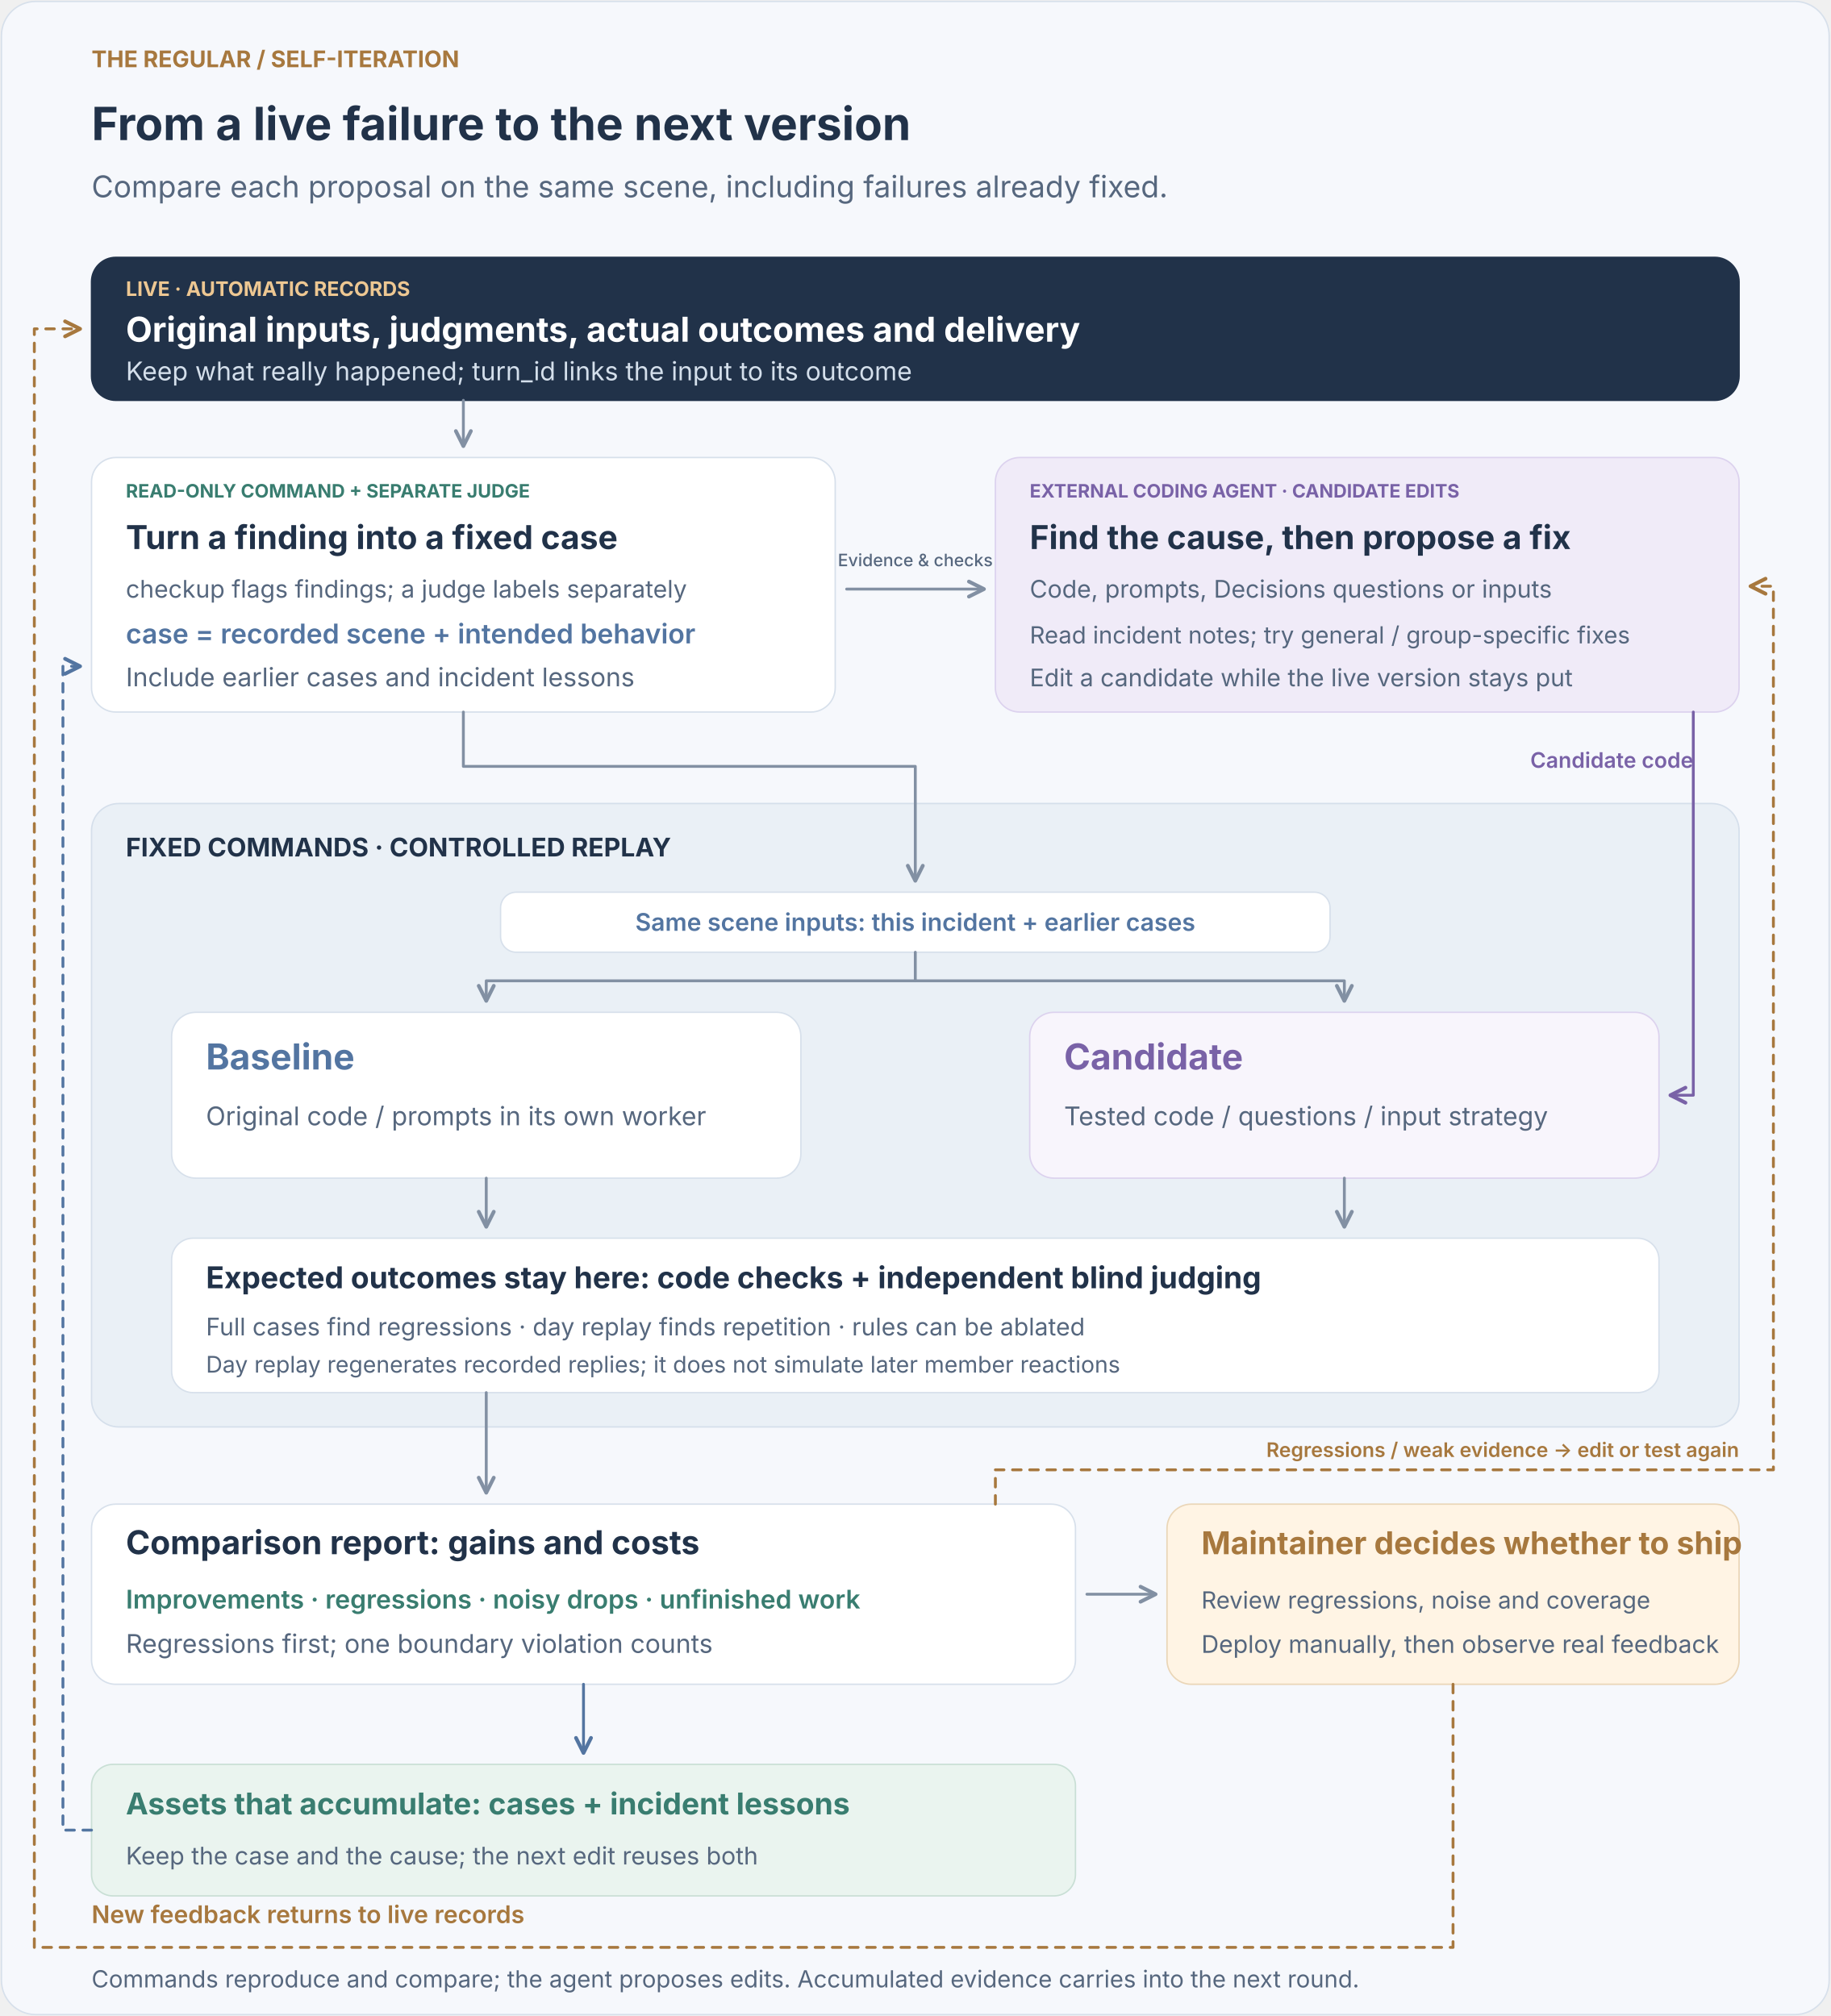
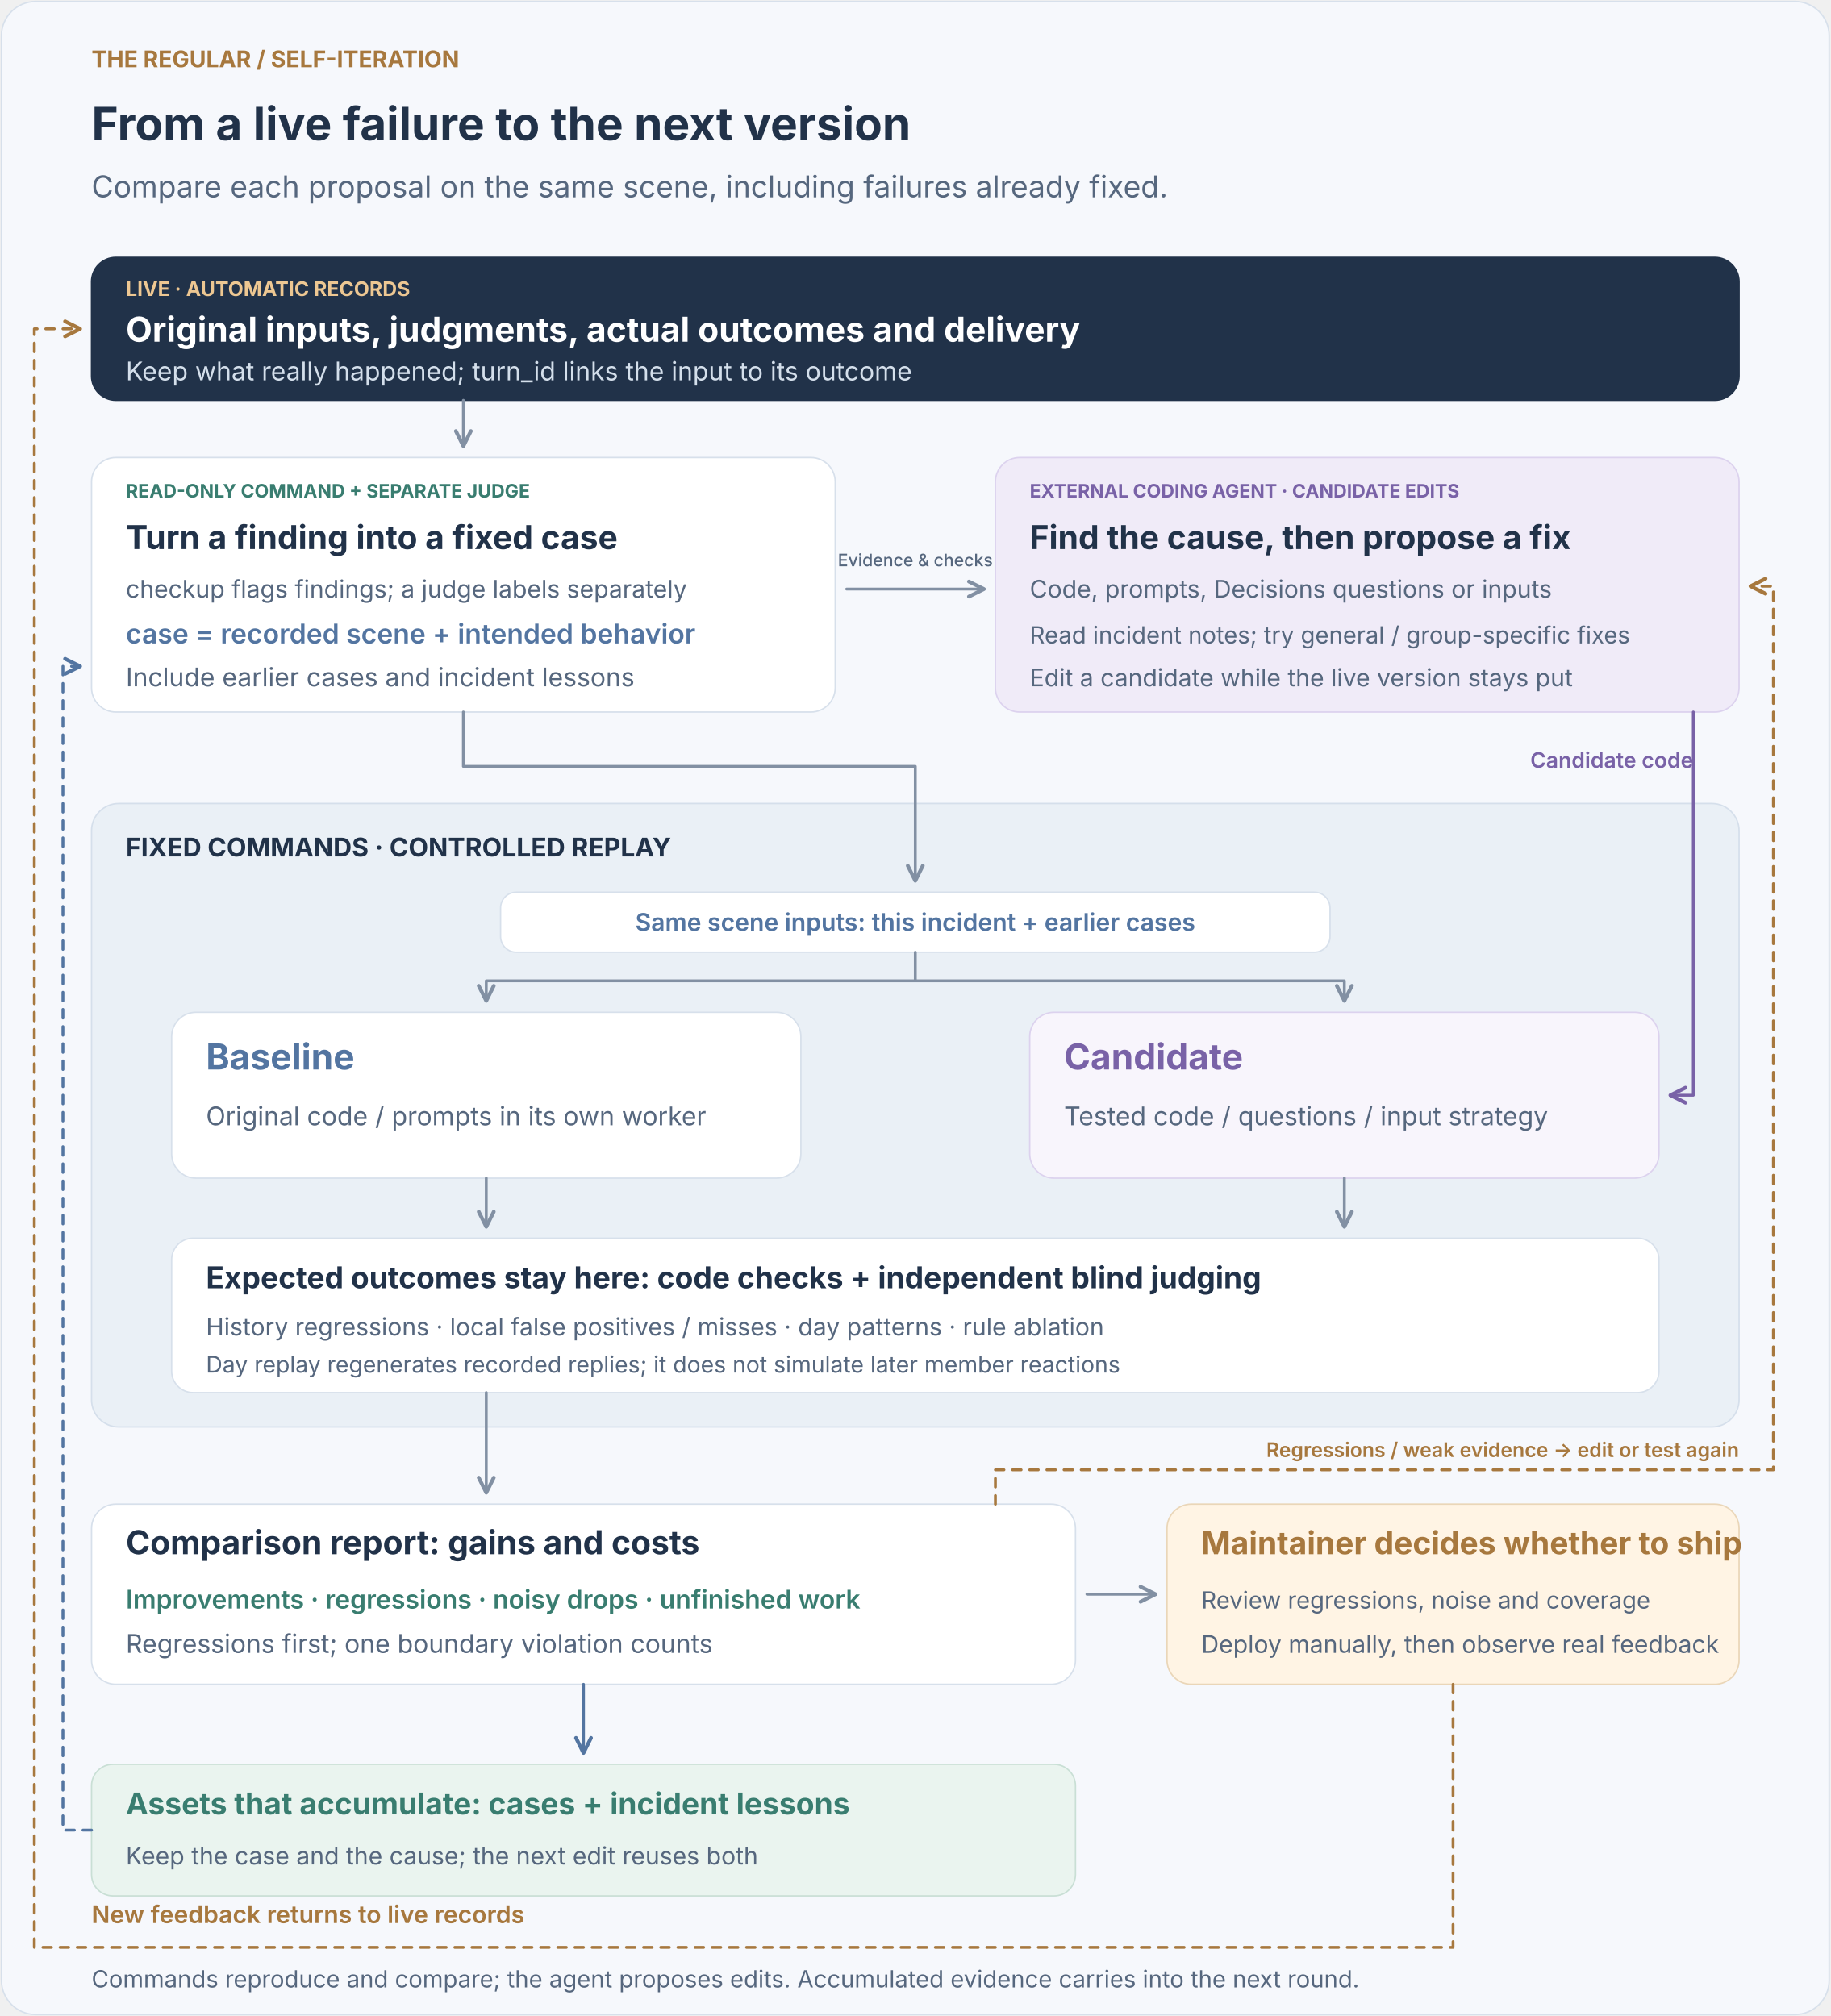
<svg xmlns="http://www.w3.org/2000/svg" width="1280" height="1410" viewBox="0 0 1280 1410" role="img" aria-labelledby="iteration-title iteration-desc" xml:lang="en">
  <defs>
    <marker id="arrow-line" viewBox="0 0 8 8" refX="7" refY="4" markerWidth="7" markerHeight="7" orient="auto-start-reverse">
      <path d="M1 1l6 3-6 3" fill="none" stroke="#8290A3" stroke-width="1.5" stroke-linecap="round" stroke-linejoin="round" />
    </marker>
    <marker id="arrow-purple" viewBox="0 0 8 8" refX="7" refY="4" markerWidth="7" markerHeight="7" orient="auto-start-reverse">
      <path d="M1 1l6 3-6 3" fill="none" stroke="#7962A7" stroke-width="1.5" stroke-linecap="round" stroke-linejoin="round" />
    </marker>
    <marker id="arrow-amber" viewBox="0 0 8 8" refX="7" refY="4" markerWidth="7" markerHeight="7" orient="auto-start-reverse">
      <path d="M1 1l6 3-6 3" fill="none" stroke="#A7783E" stroke-width="1.5" stroke-linecap="round" stroke-linejoin="round" />
    </marker>
    <marker id="arrow-blue" viewBox="0 0 8 8" refX="7" refY="4" markerWidth="7" markerHeight="7" orient="auto-start-reverse">
      <path d="M1 1l6 3-6 3" fill="none" stroke="#5375A1" stroke-width="1.5" stroke-linecap="round" stroke-linejoin="round" />
    </marker>
  </defs>
  <g font-family="-apple-system, BlinkMacSystemFont, 'Segoe UI', 'PingFang SC', 'Microsoft YaHei', sans-serif">
    <rect x="1" y="1" width="1278" height="1408" rx="24" fill="#F6F8FC" stroke="#D7E0EB" />
    <text x="64" y="47" font-size="16" fill="#A7783E" font-weight="700">THE REGULAR / SELF-ITERATION</text>
    <text x="64" y="98" font-size="32" fill="#213249" font-weight="700">From a live failure to the next version</text>
    <text x="64" y="138" font-size="21" fill="#56677E" font-weight="400">Compare each proposal on the same scene, including failures already fixed.</text>
    <rect x="64" y="180" width="1152" height="100" rx="17" fill="#213249" stroke="#213249" />
    <text x="88" y="207" font-size="14" font-weight="700" fill="#EDC792">LIVE · AUTOMATIC RECORDS</text>
    <text x="88" y="239" font-size="24" font-weight="650" fill="#FFFFFF">Original inputs, judgments, actual outcomes and delivery</text>
    <text x="88" y="266" font-size="18" fill="#D4DFEB">Keep what really happened; turn_id links the input to its outcome</text>
    <rect x="64" y="320" width="520" height="178" rx="17" fill="#FFFFFF" stroke="#D7E0EB" />
    <text x="88" y="348" font-size="13" fill="#397D70" font-weight="700">READ-ONLY COMMAND + SEPARATE JUDGE</text>
    <text x="88" y="384" font-size="23" fill="#213249" font-weight="650">Turn a finding into a fixed case</text>
    <text x="88" y="418" font-size="17" fill="#56677E" font-weight="400">checkup flags findings; a judge labels separately</text>
    <text x="88" y="450" font-size="19" fill="#5375A1" font-weight="600">case = recorded scene + intended behavior</text>
    <text x="88" y="480" font-size="18" fill="#56677E" font-weight="400">Include earlier cases and incident lessons</text>
    <rect x="696" y="320" width="520" height="178" rx="17" fill="#F0EBF8" stroke="#DCD2EE" />
    <text x="720" y="348" font-size="13" fill="#7962A7" font-weight="700">EXTERNAL CODING AGENT · CANDIDATE EDITS</text>
    <text x="720" y="384" font-size="23" fill="#213249" font-weight="650">Find the cause, then propose a fix</text>
    <text x="720" y="418" font-size="17" fill="#56677E" font-weight="400">Code, prompts, Decisions questions or inputs</text>
    <text x="720" y="450" font-size="16.5" fill="#56677E" font-weight="400">Read incident notes; try general / group-specific fixes</text>
    <text x="720" y="480" font-size="17" fill="#56677E" font-weight="400">Edit a candidate while the live version stays put</text>
    <rect x="64" y="562" width="1152" height="436" rx="19" fill="#EAF0F6" stroke="#D5DFEB" />
    <text x="88" y="599" font-size="18" fill="#213249" font-weight="650">FIXED COMMANDS · CONTROLLED REPLAY</text>
    <rect x="350" y="624" width="580" height="42" rx="11" fill="#FFFFFF" stroke="#D7E0EB" />
    <text x="640" y="651" font-size="17" fill="#5375A1" font-weight="600" text-anchor="middle">Same scene inputs: this incident + earlier cases</text>
    <rect x="120" y="708" width="440" height="116" rx="17" fill="#FFFFFF" stroke="#D7E0EB" />
    <text x="144" y="748" font-size="25" fill="#5375A1" font-weight="700">Baseline</text>
    <text x="144" y="787" font-size="18" fill="#56677E" font-weight="400">Original code / prompts in its own worker</text>
    <rect x="720" y="708" width="440" height="116" rx="17" fill="#F8F5FC" stroke="#DCD2EE" />
    <text x="744" y="748" font-size="25" fill="#7962A7" font-weight="700">Candidate</text>
    <text x="744" y="787" font-size="18" fill="#56677E" font-weight="400">Tested code / questions / input strategy</text>
    <rect x="120" y="866" width="1040" height="108" rx="15" fill="#FFFFFF" stroke="#D7E0EB" />
    <text x="144" y="901" font-size="21" fill="#213249" font-weight="650">Expected outcomes stay here: code checks + independent blind judging</text>
-     <text x="144" y="934" font-size="17" fill="#56677E" font-weight="400">Full cases find regressions · day replay finds repetition · rules can be ablated</text>
+     <text x="144" y="934" font-size="17" fill="#56677E" font-weight="400">History regressions · local false positives / misses · day patterns · rule ablation</text>
    <text x="144" y="960" font-size="16" fill="#56677E" font-weight="400">Day replay regenerates recorded replies; it does not simulate later member reactions</text>
    <rect x="64" y="1052" width="688" height="126" rx="17" fill="#FFFFFF" stroke="#D7E0EB" />
    <text x="88" y="1087" font-size="23" fill="#213249" font-weight="650">Comparison report: gains and costs</text>
    <text x="88" y="1125" font-size="18" fill="#397D70" font-weight="600">Improvements · regressions · noisy drops · unfinished work</text>
    <text x="88" y="1156" font-size="18" fill="#56677E" font-weight="400">Regressions first; one boundary violation counts</text>
    <rect x="816" y="1052" width="400" height="126" rx="17" fill="#FFF4E4" stroke="#EAD6B8" />
    <text x="840" y="1087" font-size="22" fill="#A7783E" font-weight="700">Maintainer decides whether to ship</text>
    <text x="840" y="1125" font-size="16.5" fill="#56677E" font-weight="400">Review regressions, noise and coverage</text>
    <text x="840" y="1156" font-size="17" fill="#56677E" font-weight="400">Deploy manually, then observe real feedback</text>
    <rect x="64" y="1234" width="688" height="92" rx="15" fill="#EAF4EF" stroke="#C9DFD5" />
    <text x="88" y="1269" font-size="21" fill="#397D70" font-weight="650">Assets that accumulate: cases + incident lessons</text>
    <text x="88" y="1304" font-size="17" fill="#56677E" font-weight="400">Keep the case and the cause; the next edit reuses both</text>
    <text x="64" y="1345" font-size="17" fill="#A7783E" font-weight="600">New feedback returns to live records</text>
    <text x="64" y="1390" font-size="16.5" fill="#56677E" font-weight="400">Commands reproduce and compare; the agent proposes edits. Accumulated evidence carries into the next round.</text>
    <path d="M324 280v32" fill="none" stroke="#8290A3" stroke-width="2" stroke-linecap="round" stroke-linejoin="round" marker-end="url(#arrow-line)" />
    <path d="M592 412h96" fill="none" stroke="#8290A3" stroke-width="2" stroke-linecap="round" stroke-linejoin="round" marker-end="url(#arrow-line)" />
    <text x="640" y="396" font-size="12" fill="#56677E" font-weight="500" text-anchor="middle">Evidence &amp; checks</text>
    <path d="M324 498v38h316v80" fill="none" stroke="#8290A3" stroke-width="2" stroke-linecap="round" stroke-linejoin="round" marker-end="url(#arrow-line)" />
    <path d="M640 666v20H340v14" fill="none" stroke="#8290A3" stroke-width="2" stroke-linecap="round" stroke-linejoin="round" marker-end="url(#arrow-line)" />
    <path d="M640 686h300v14" fill="none" stroke="#8290A3" stroke-width="2" stroke-linecap="round" stroke-linejoin="round" marker-end="url(#arrow-line)" />
    <path d="M1184 498v268h-16" fill="none" stroke="#7962A7" stroke-width="2" stroke-linecap="round" stroke-linejoin="round" marker-end="url(#arrow-purple)" />
    <text x="1184" y="537" font-size="15" fill="#7962A7" font-weight="600" text-anchor="end">Candidate code</text>
    <path d="M340 824v34" fill="none" stroke="#8290A3" stroke-width="2" stroke-linecap="round" stroke-linejoin="round" marker-end="url(#arrow-line)" />
    <path d="M940 824v34" fill="none" stroke="#8290A3" stroke-width="2" stroke-linecap="round" stroke-linejoin="round" marker-end="url(#arrow-line)" />
    <path d="M340 974v70" fill="none" stroke="#8290A3" stroke-width="2" stroke-linecap="round" stroke-linejoin="round" marker-end="url(#arrow-line)" />
    <path d="M760 1115h48" fill="none" stroke="#8290A3" stroke-width="2" stroke-linecap="round" stroke-linejoin="round" marker-end="url(#arrow-line)" />
    <path d="M696 1052v-24h544V410h-16" fill="none" stroke="#A7783E" stroke-width="2" stroke-linecap="round" stroke-linejoin="round" marker-end="url(#arrow-amber)" stroke-dasharray="6 6" />
    <text x="1216" y="1019" font-size="14" fill="#A7783E" font-weight="600" text-anchor="end">Regressions / weak evidence → edit or test again</text>
    <path d="M408 1178v48" fill="none" stroke="#5375A1" stroke-width="2" stroke-linecap="round" stroke-linejoin="round" marker-end="url(#arrow-blue)" />
    <path d="M64 1280H44V466h12" fill="none" stroke="#5375A1" stroke-width="2" stroke-linecap="round" stroke-linejoin="round" marker-end="url(#arrow-blue)" stroke-dasharray="6 6" />
    <path d="M1016 1178v184H24V230h32" fill="none" stroke="#A7783E" stroke-width="2" stroke-linecap="round" stroke-linejoin="round" marker-end="url(#arrow-amber)" stroke-dasharray="6 6" />
  </g>
</svg>
